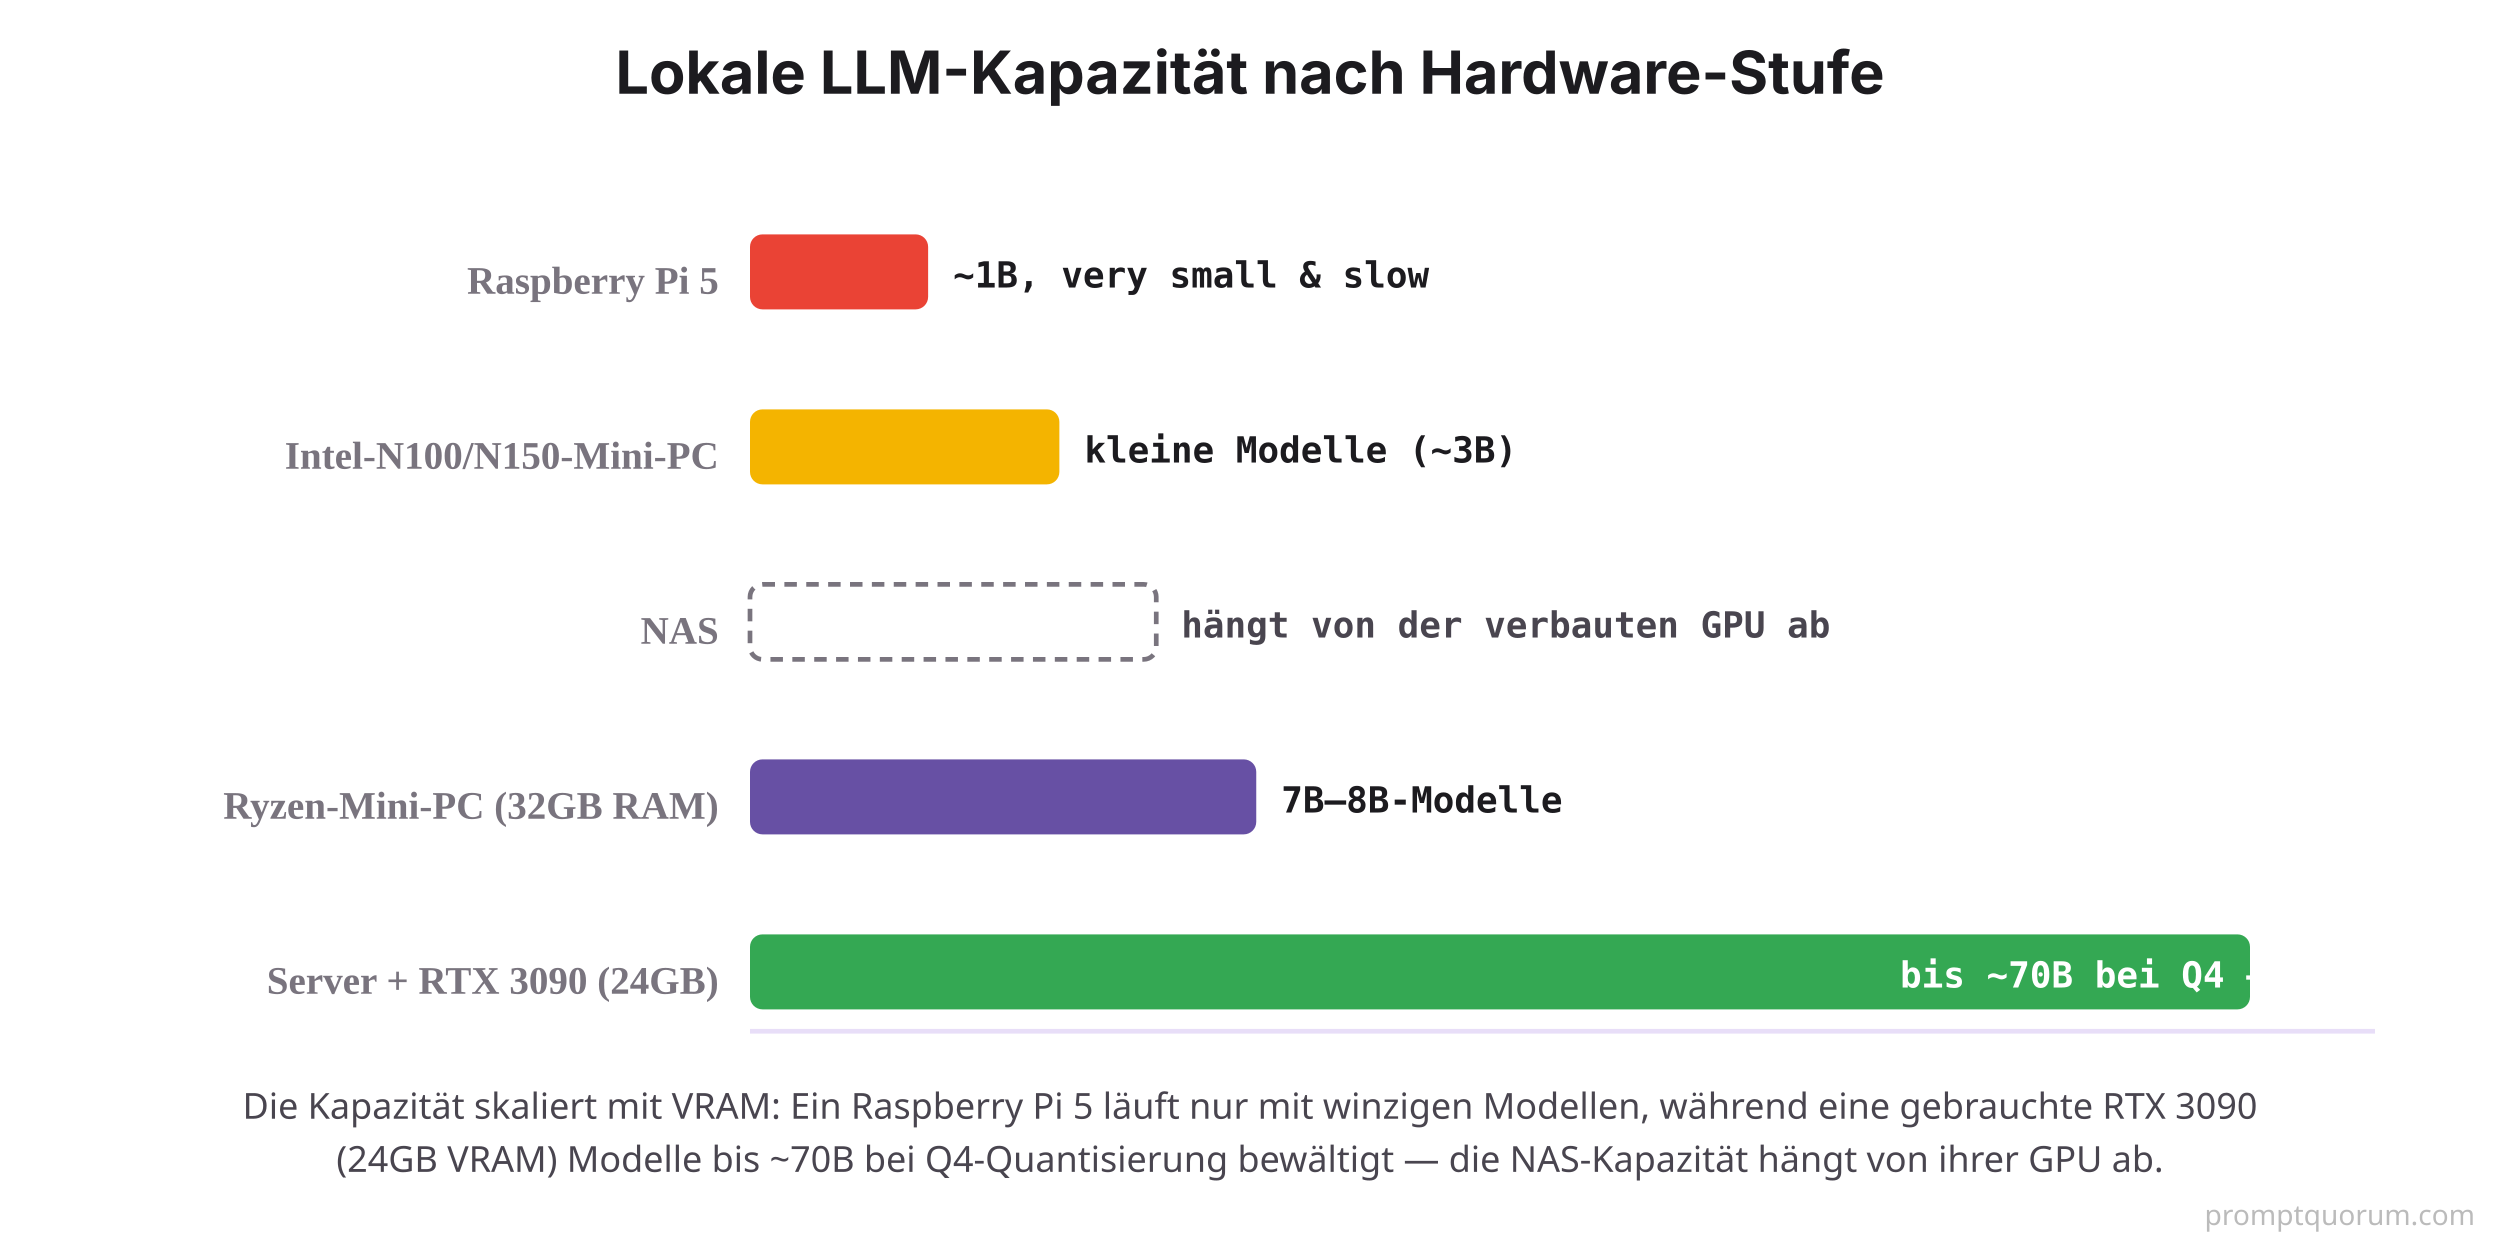
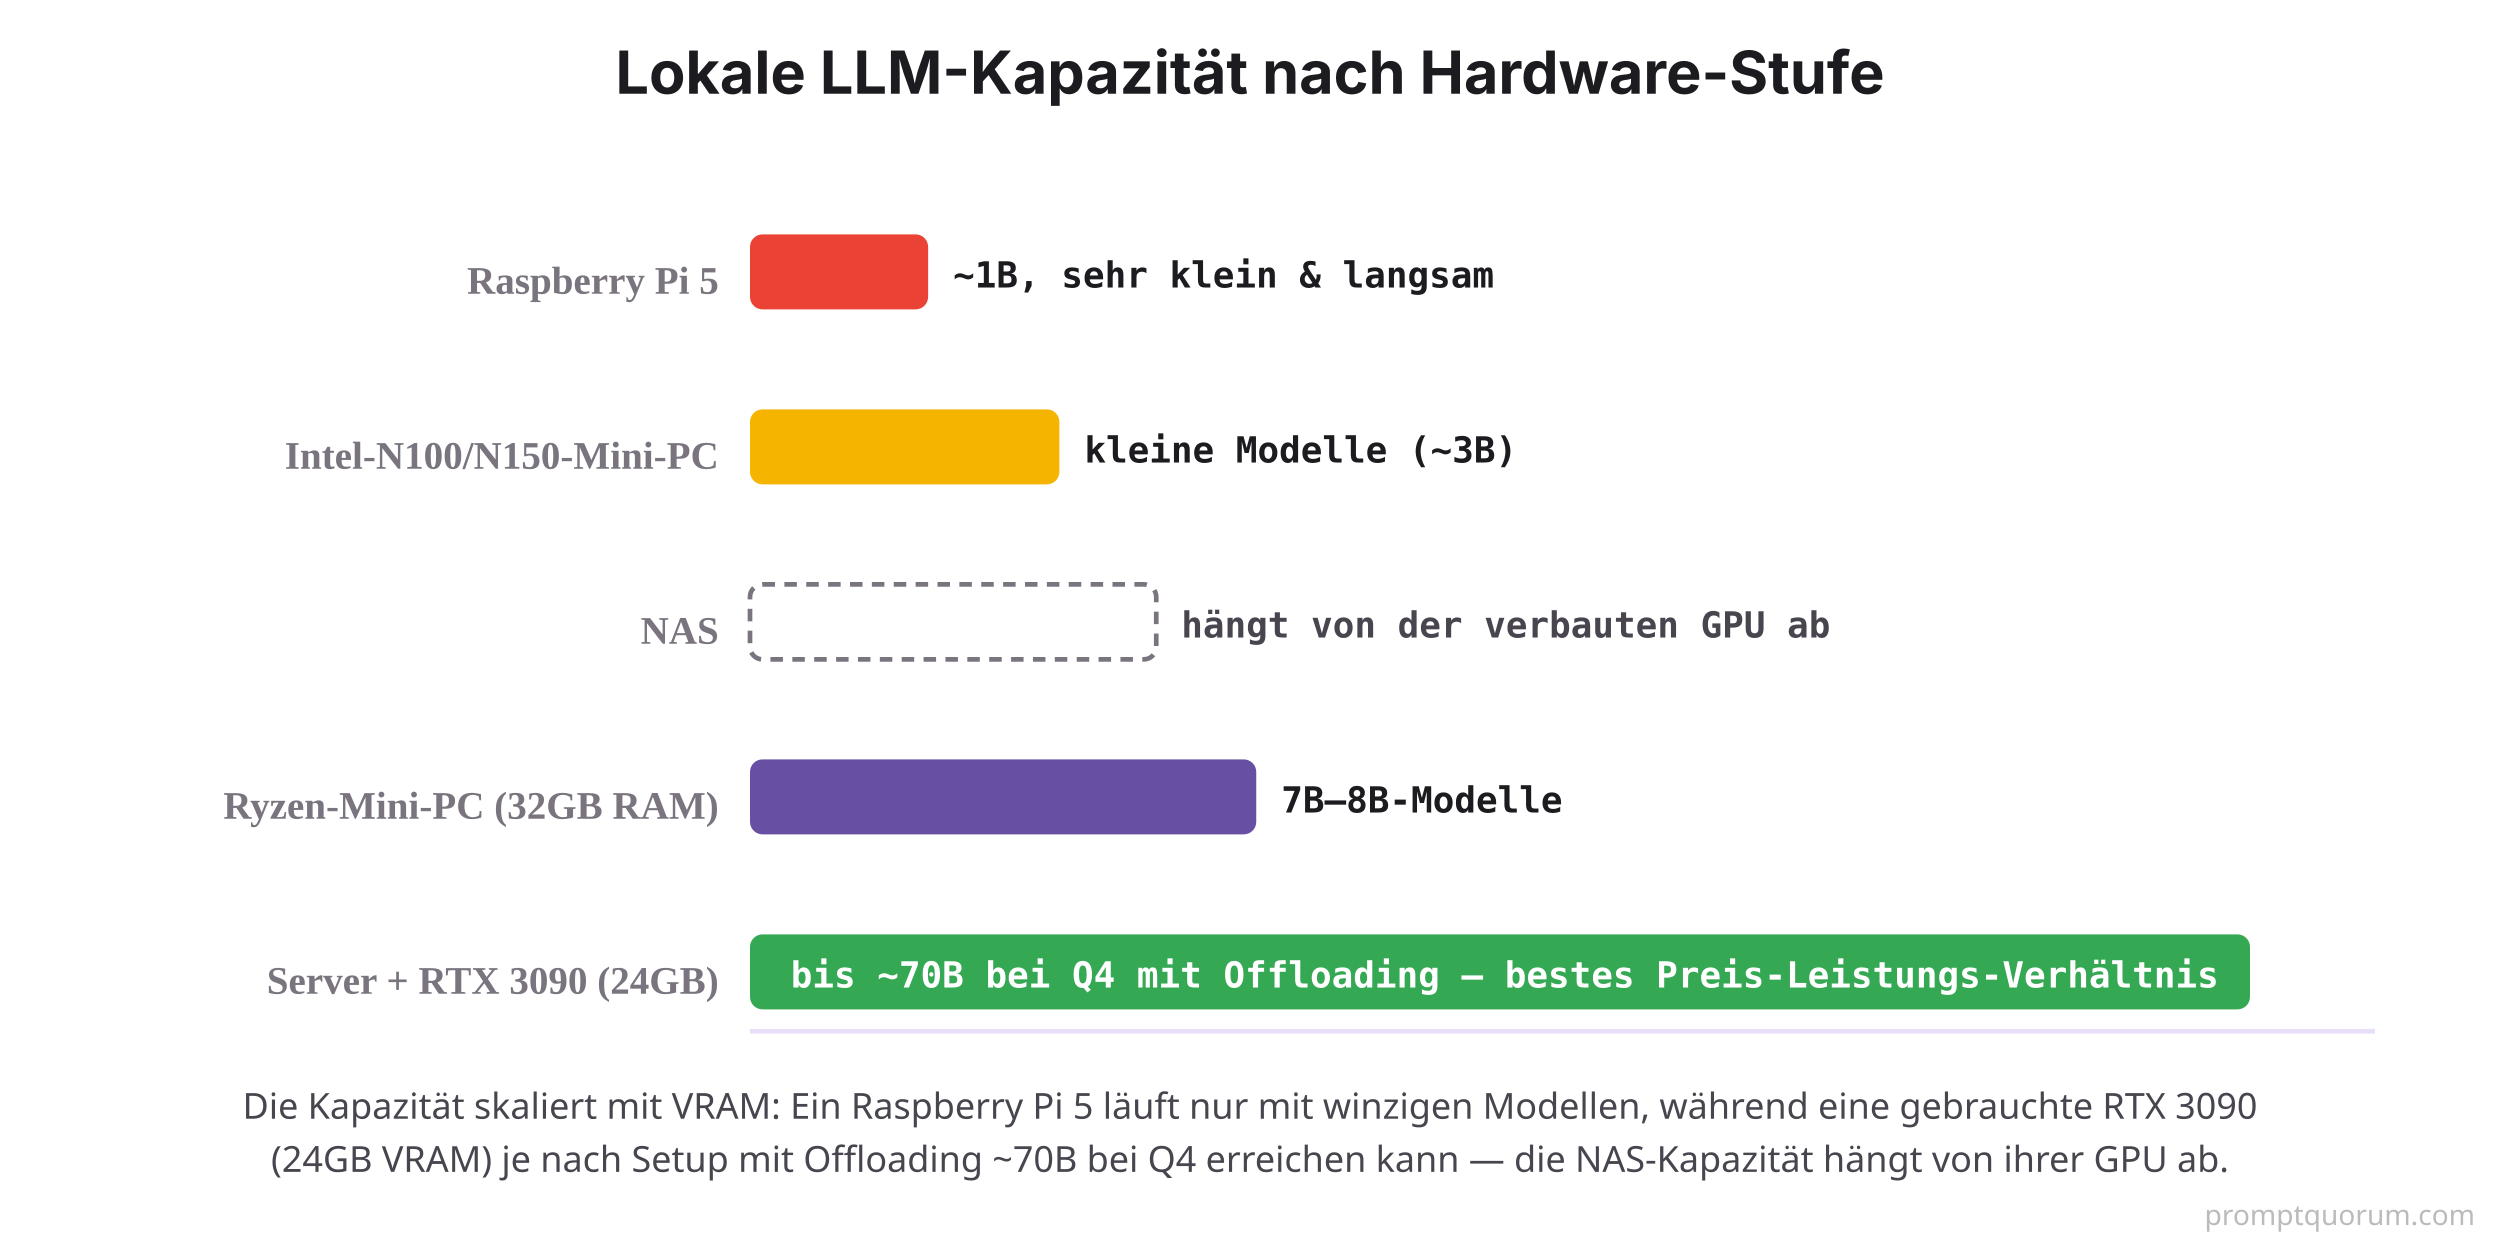
<svg xmlns="http://www.w3.org/2000/svg" viewBox="0 0 800 400">
  <rect width="800" height="400" fill="#FFFFFF" />
  <text x="400" y="30" font-family="system-ui, -apple-system, sans-serif" font-size="19" font-weight="700" fill="#1C1B1F" text-anchor="middle">Lokale LLM-Kapazität nach Hardware-Stufe</text>
  <line x1="240" y1="330" x2="760" y2="330" stroke="#E8DEF8" stroke-width="1.5" />
  <text x="230" y="94" font-size="12.5" font-weight="700" fill="#79747E" text-anchor="end">Raspberry Pi 5</text>
  <rect x="240" y="75" width="57" height="24" fill="#EA4335" rx="4" />
-   <text x="305" y="92" font-family="'SF Mono', Monaco, monospace" font-size="11.5" font-weight="700" fill="#1C1B1F">~1B, very small &amp; slow</text>
+   <text x="305" y="92" font-family="'SF Mono', Monaco, monospace" font-size="11.5" font-weight="700" fill="#1C1B1F">~1B, sehr klein &amp; langsam</text>
  <text x="230" y="150" font-size="12.5" font-weight="700" fill="#79747E" text-anchor="end">Intel-N100/N150-Mini-PC</text>
  <rect x="240" y="131" width="99" height="24" fill="#F4B400" rx="4" />
  <text x="347" y="148" font-family="'SF Mono', Monaco, monospace" font-size="11.5" font-weight="700" fill="#1C1B1F">kleine Modelle (~3B)</text>
  <text x="230" y="206" font-size="12.5" font-weight="700" fill="#79747E" text-anchor="end">NAS</text>
  <rect x="240" y="187" width="130" height="24" fill="none" stroke="#79747E" stroke-width="1.5" stroke-dasharray="4 3" rx="4" />
  <text x="378" y="204" font-family="'SF Mono', Monaco, monospace" font-size="11.5" font-weight="700" fill="#49454F">hängt von der verbauten GPU ab</text>
  <text x="230" y="262" font-size="12.5" font-weight="700" fill="#79747E" text-anchor="end">Ryzen-Mini-PC (32GB RAM)</text>
  <rect x="240" y="243" width="162" height="24" fill="#6750A4" rx="4" />
  <text x="410" y="260" font-family="'SF Mono', Monaco, monospace" font-size="11.5" font-weight="700" fill="#1C1B1F">7B–8B-Modelle</text>
  <text x="230" y="318" font-size="12.5" font-weight="700" fill="#79747E" text-anchor="end">Server + RTX 3090 (24GB)</text>
  <rect x="240" y="299" width="480" height="24" fill="#34A853" rx="4" />
-   <text x="608" y="316" font-family="'SF Mono', Monaco, monospace" font-size="11.5" font-weight="700" fill="#FFFFFF">bis ~70B bei Q4 — bestes Preis-Leistungs-Verhältnis</text>
+   <text x="710" y="316" font-family="'SF Mono', Monaco, monospace" font-size="11.5" font-weight="700" fill="#FFFFFF" text-anchor="end">bis ~70B bei Q4 mit Offloading — bestes Preis-Leistungs-Verhältnis</text>
  <text x="400" y="358" font-family="system-ui, sans-serif" font-size="11.5" fill="#49454F" text-anchor="middle">Die Kapazität skaliert mit VRAM: Ein Raspberry Pi 5 läuft nur mit winzigen Modellen, während eine gebrauchte RTX 3090</text>
-   <text x="400" y="375" font-family="system-ui, sans-serif" font-size="11.5" fill="#49454F" text-anchor="middle">(24GB VRAM) Modelle bis ~70B bei Q4-Quantisierung bewältigt — die NAS-Kapazität hängt von ihrer GPU ab.</text>
+   <text x="400" y="375" font-family="system-ui, sans-serif" font-size="11.5" fill="#49454F" text-anchor="middle">(24GB VRAM) je nach Setup mit Offloading ~70B bei Q4 erreichen kann — die NAS-Kapazität hängt von ihrer GPU ab.</text>
  <text x="792" y="392" font-family="system-ui,sans-serif" font-size="9" fill="#BBBBBB" text-anchor="end">promptquorum.com</text>
</svg>
